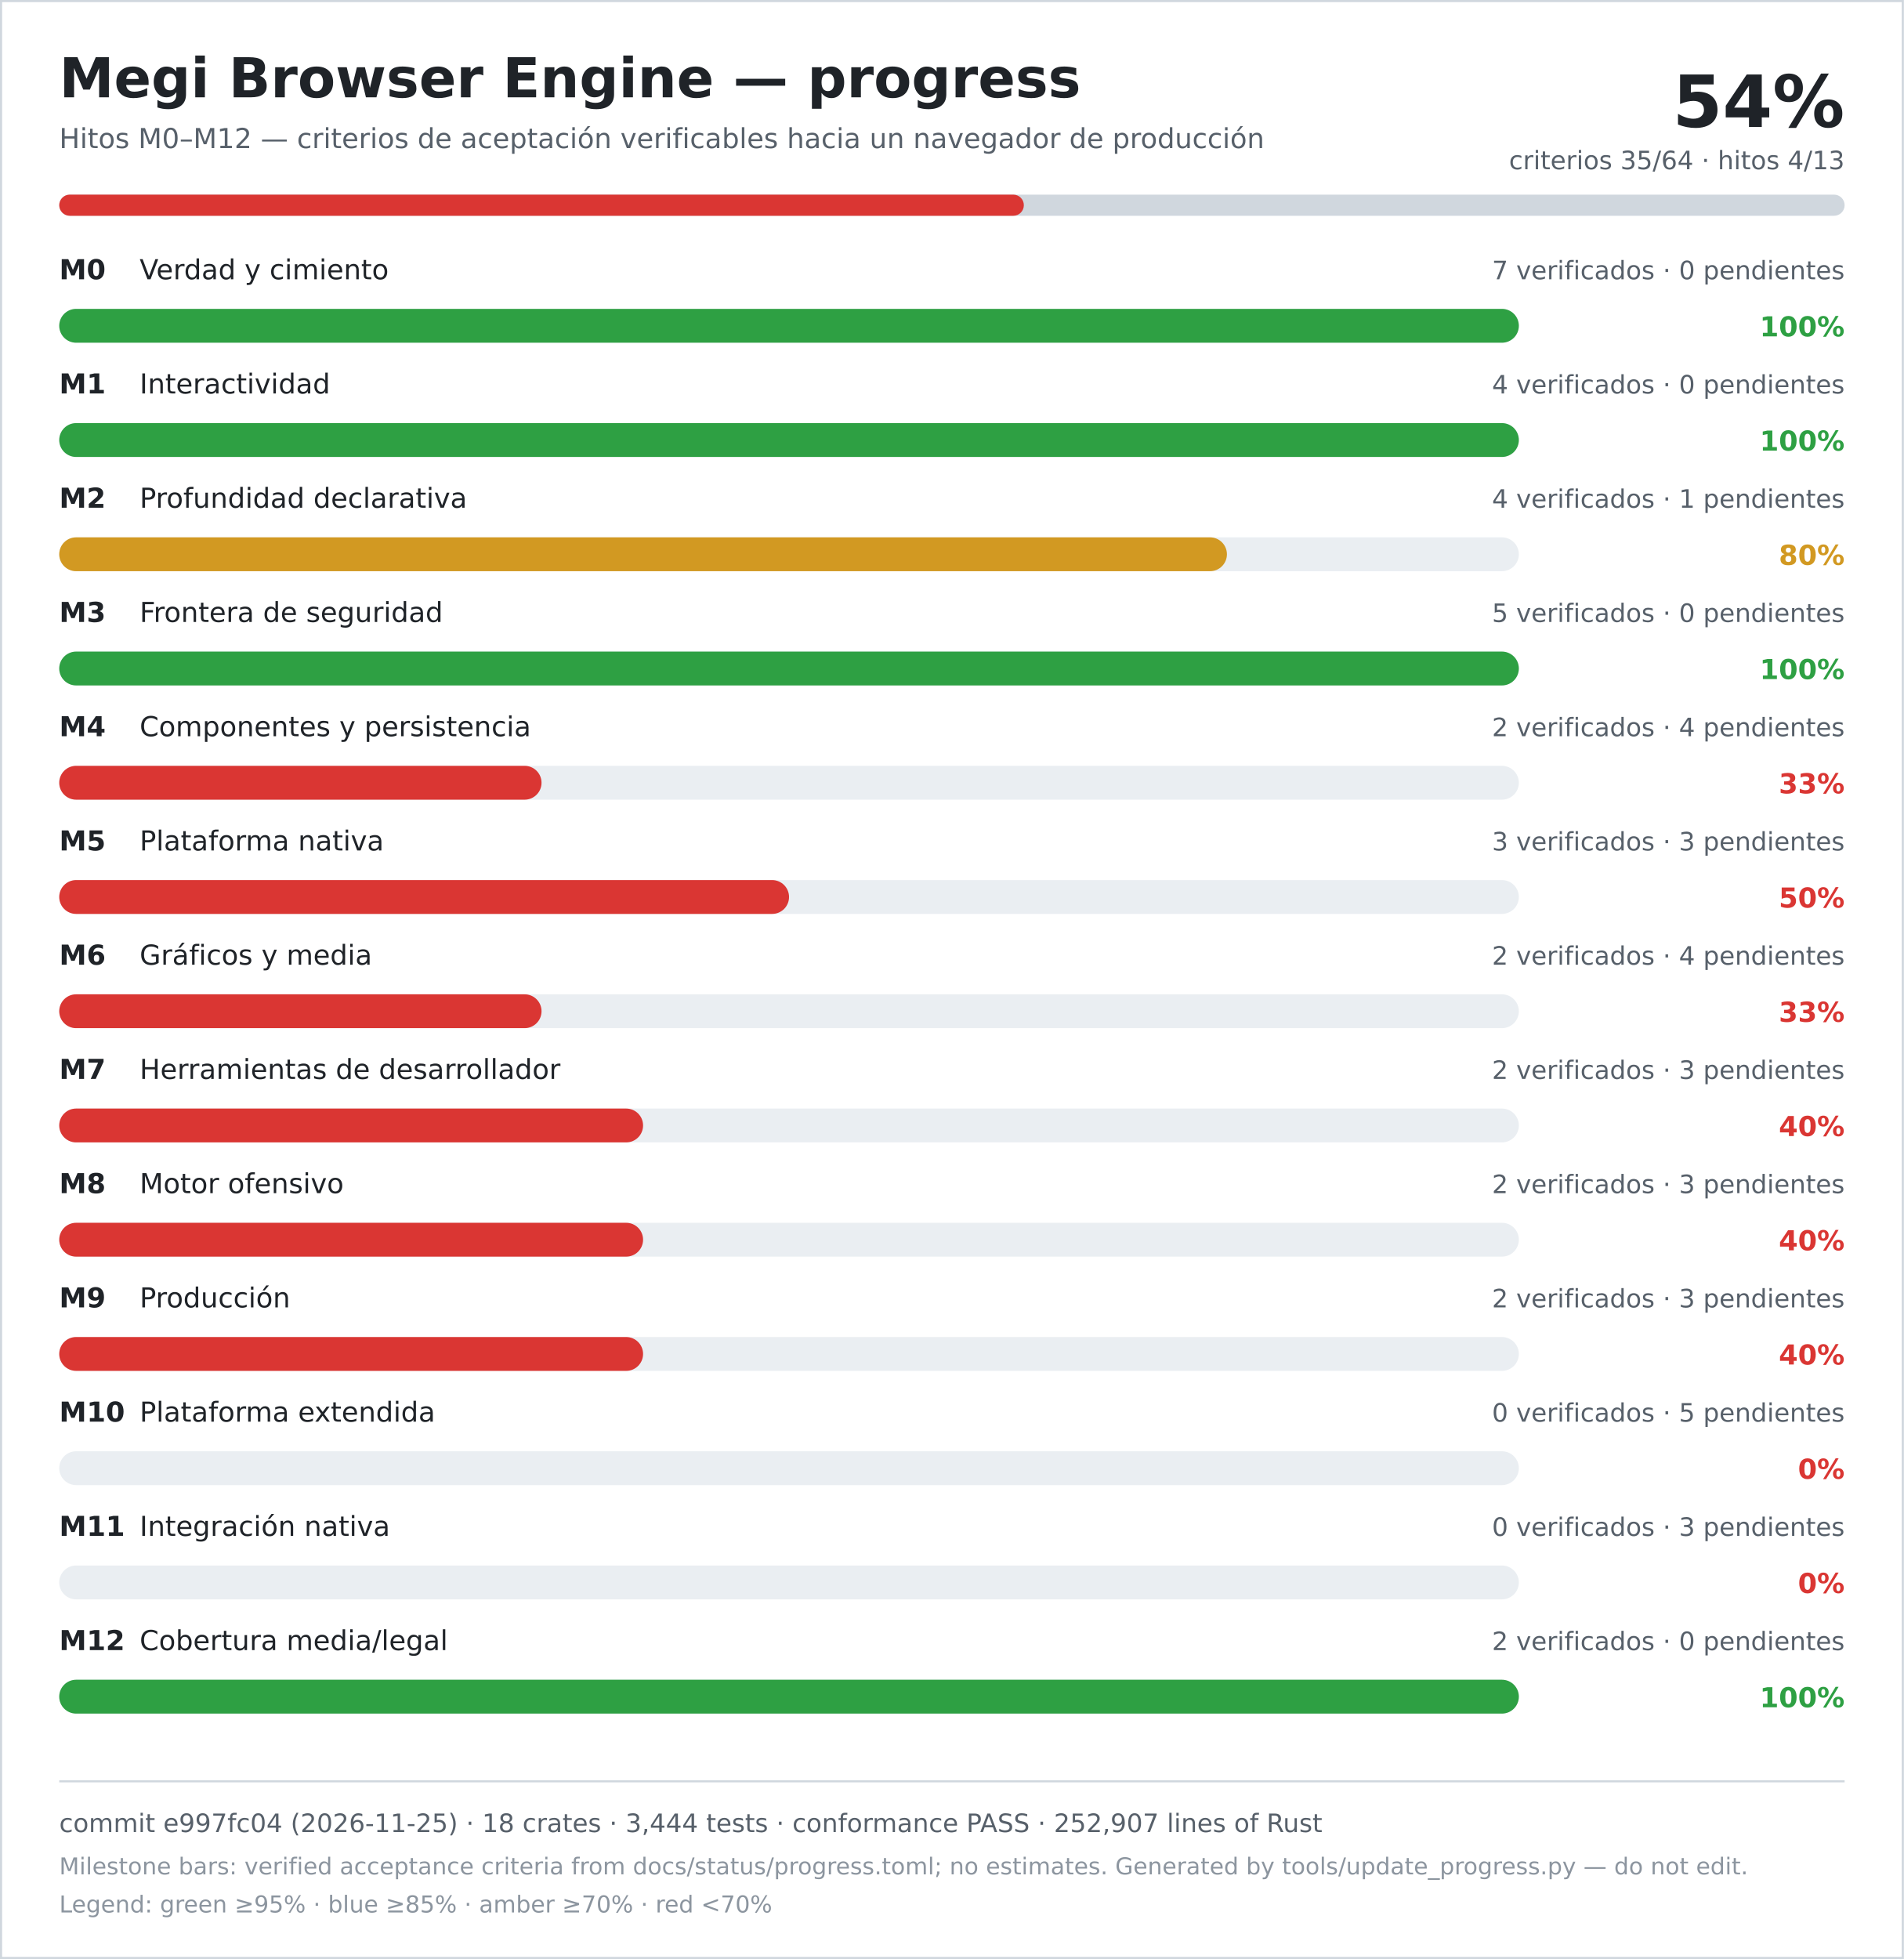
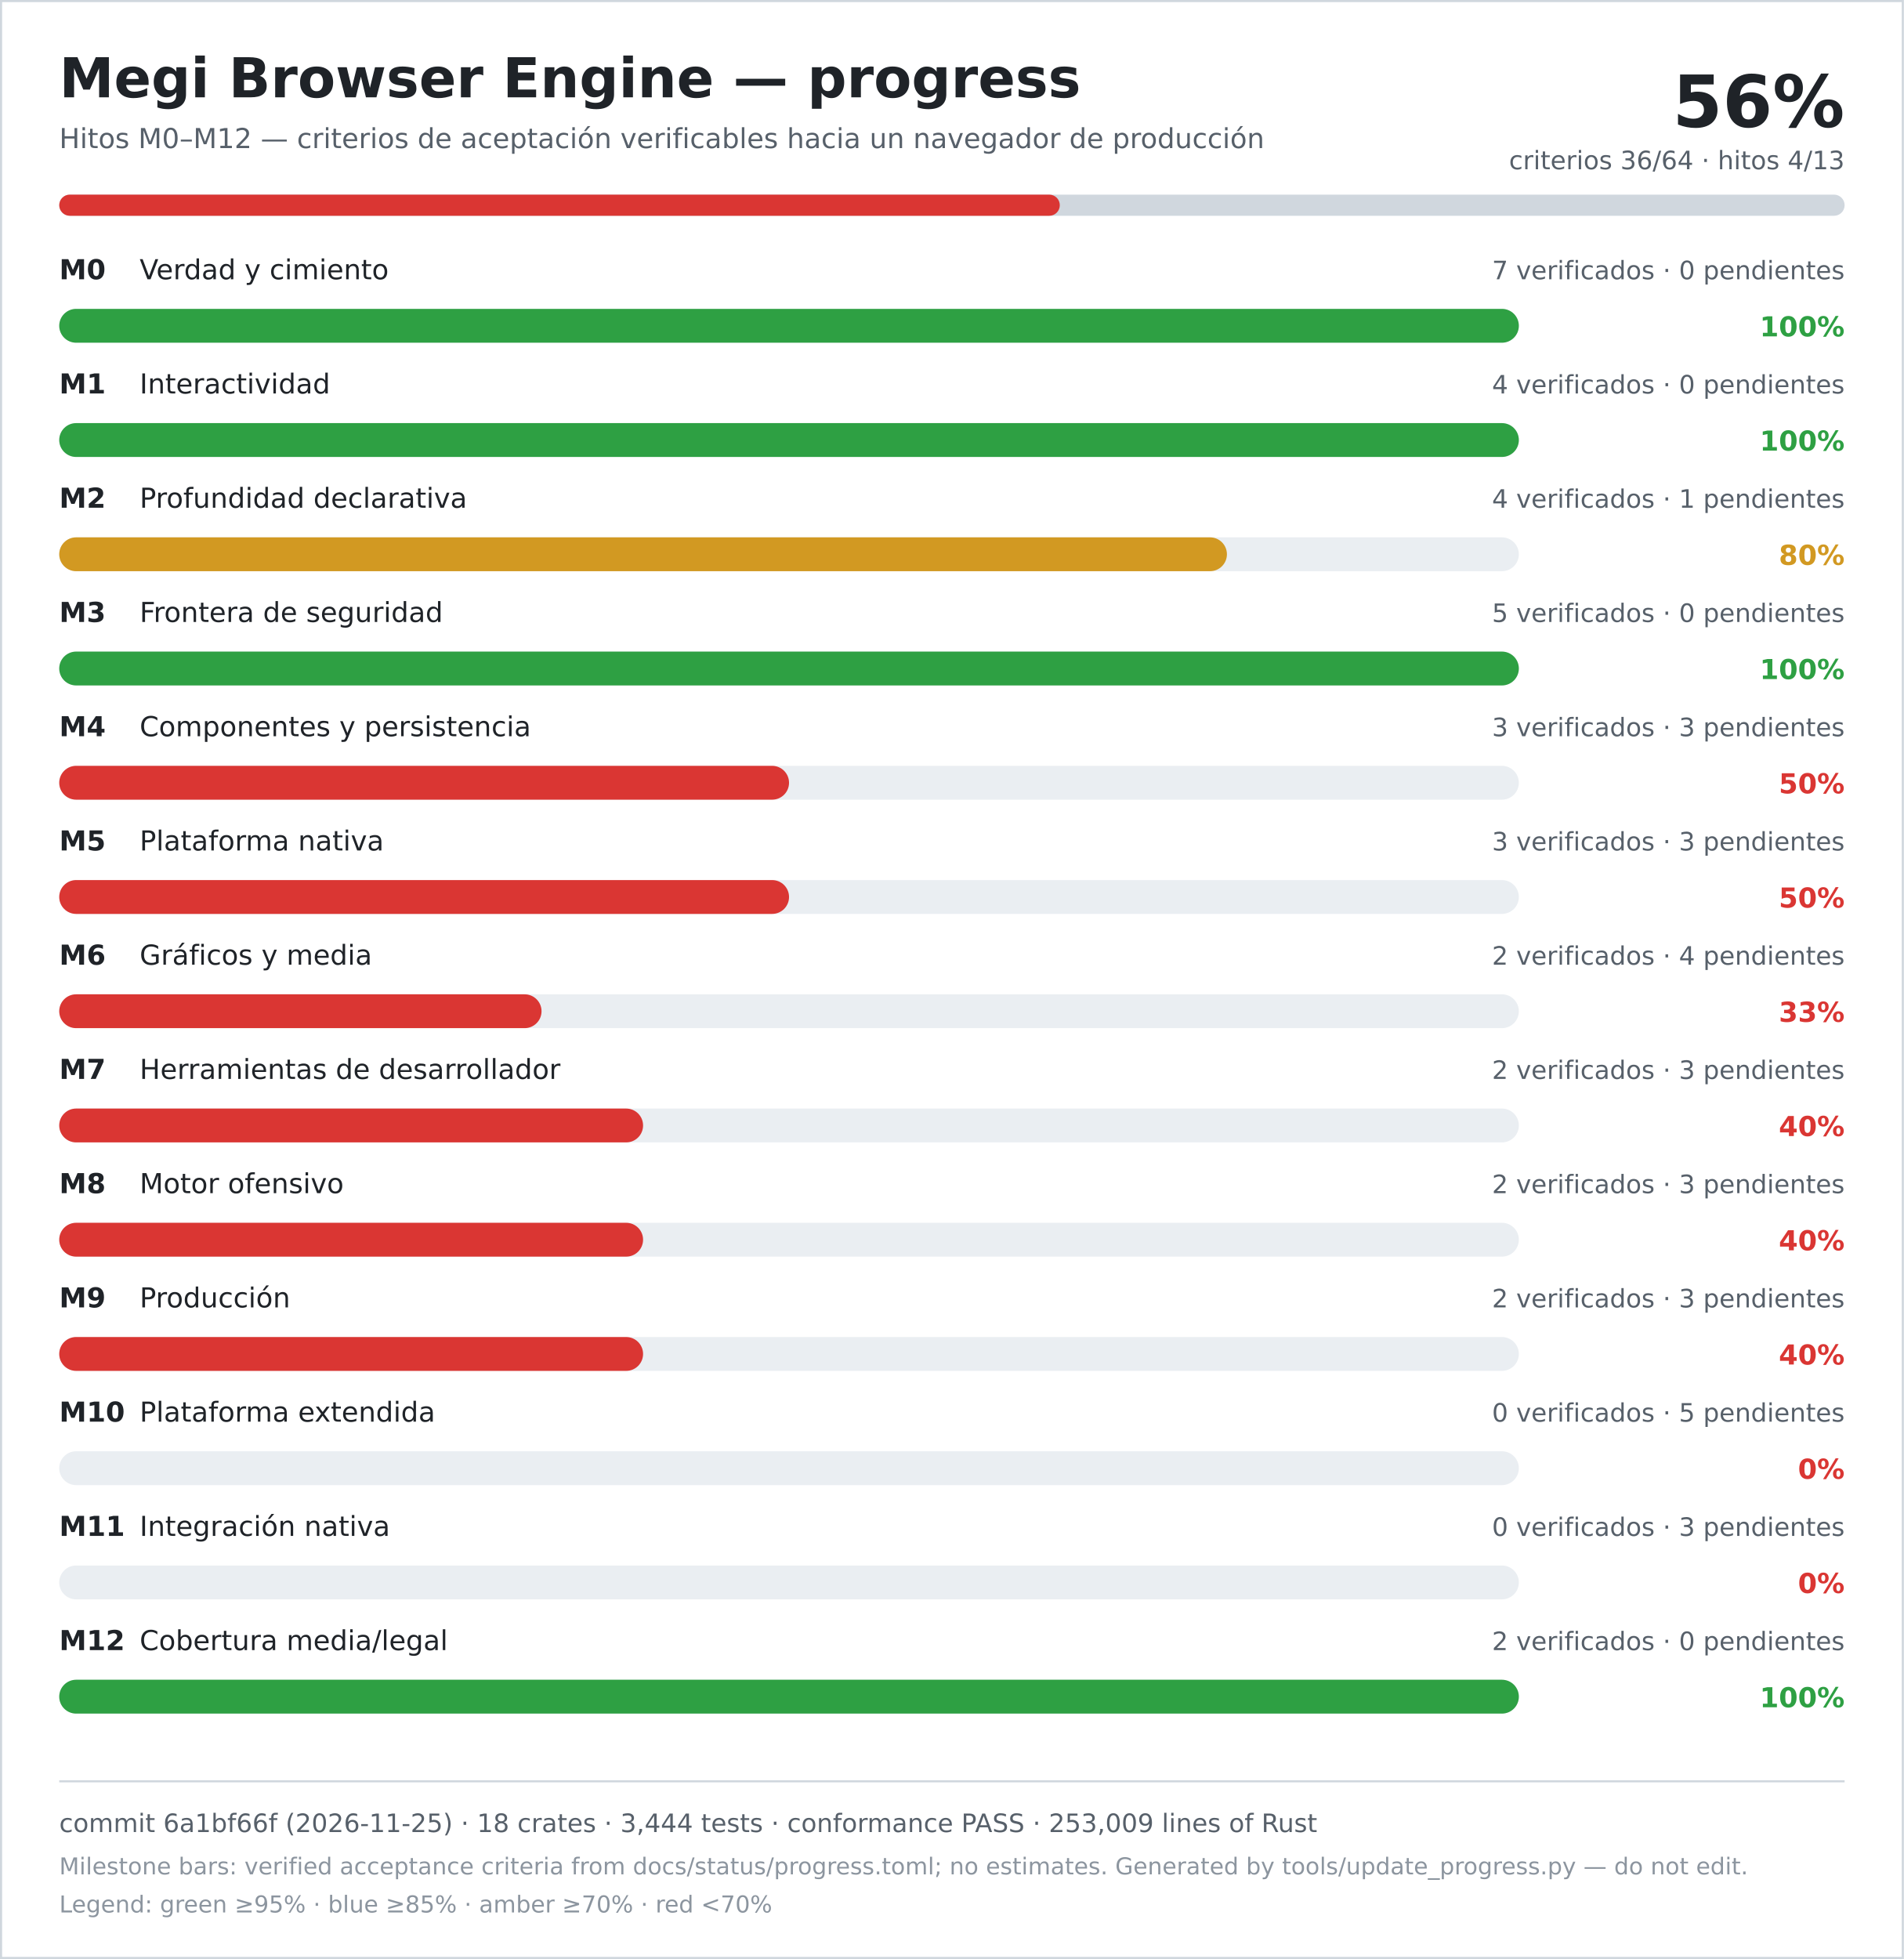
<svg xmlns="http://www.w3.org/2000/svg" width="900" height="926" viewBox="0 0 900 926" role="img" aria-labelledby="title desc">
  <rect width="900" height="926" fill="#ffffff" />
  <rect x="0.5" y="0.5" width="899" height="925" fill="none" stroke="#d0d7de" />
  <text x="28" y="46" font-family="DejaVu Sans, Verdana, sans-serif" font-size="26" font-weight="700" fill="#1f2328">Megi Browser Engine — progress</text>
  <text x="28" y="70" font-family="DejaVu Sans, Verdana, sans-serif" font-size="13" fill="#57606a">Hitos M0–M12 — criterios de aceptación verificables hacia un navegador de producción</text>
-   <text x="872" y="60" text-anchor="end" font-family="DejaVu Sans, Verdana, sans-serif" font-size="34" font-weight="700" fill="#1f2328">54%</text>
-   <text x="872" y="80" text-anchor="end" font-family="DejaVu Sans, Verdana, sans-serif" font-size="12" fill="#57606a">criterios 35/64 · hitos 4/13</text>
+   <text x="872" y="60" text-anchor="end" font-family="DejaVu Sans, Verdana, sans-serif" font-size="34" font-weight="700" fill="#1f2328">56%</text>
+   <text x="872" y="80" text-anchor="end" font-family="DejaVu Sans, Verdana, sans-serif" font-size="12" fill="#57606a">criterios 36/64 · hitos 4/13</text>
  <rect x="28" y="92" width="844" height="10" rx="5" fill="#d0d7de" />
-   <rect x="28" y="92" width="456" height="10" rx="5" fill="#da3633" />
+   <rect x="28" y="92" width="473" height="10" rx="5" fill="#da3633" />
  <text x="28" y="132" font-family="DejaVu Sans, Verdana, sans-serif" font-size="13" font-weight="700" fill="#1f2328">M0</text>
  <text x="66" y="132" font-family="DejaVu Sans, Verdana, sans-serif" font-size="13" fill="#1f2328">Verdad y cimiento</text>
  <text x="872" y="132" text-anchor="end" font-family="DejaVu Sans, Verdana, sans-serif" font-size="12" fill="#57606a">7 verificados · 0 pendientes</text>
  <rect x="28" y="146" width="690" height="16" rx="8" fill="#eaeef2" />
  <rect x="28" y="146" width="690" height="16" rx="8" fill="#2ea043" />
  <text x="872" y="159" text-anchor="end" font-family="DejaVu Sans, Verdana, sans-serif" font-size="13" font-weight="700" fill="#2ea043">100%</text>
  <text x="28" y="186" font-family="DejaVu Sans, Verdana, sans-serif" font-size="13" font-weight="700" fill="#1f2328">M1</text>
  <text x="66" y="186" font-family="DejaVu Sans, Verdana, sans-serif" font-size="13" fill="#1f2328">Interactividad</text>
  <text x="872" y="186" text-anchor="end" font-family="DejaVu Sans, Verdana, sans-serif" font-size="12" fill="#57606a">4 verificados · 0 pendientes</text>
  <rect x="28" y="200" width="690" height="16" rx="8" fill="#eaeef2" />
  <rect x="28" y="200" width="690" height="16" rx="8" fill="#2ea043" />
  <text x="872" y="213" text-anchor="end" font-family="DejaVu Sans, Verdana, sans-serif" font-size="13" font-weight="700" fill="#2ea043">100%</text>
  <text x="28" y="240" font-family="DejaVu Sans, Verdana, sans-serif" font-size="13" font-weight="700" fill="#1f2328">M2</text>
  <text x="66" y="240" font-family="DejaVu Sans, Verdana, sans-serif" font-size="13" fill="#1f2328">Profundidad declarativa</text>
  <text x="872" y="240" text-anchor="end" font-family="DejaVu Sans, Verdana, sans-serif" font-size="12" fill="#57606a">4 verificados · 1 pendientes</text>
  <rect x="28" y="254" width="690" height="16" rx="8" fill="#eaeef2" />
  <rect x="28" y="254" width="552" height="16" rx="8" fill="#d29922" />
  <text x="872" y="267" text-anchor="end" font-family="DejaVu Sans, Verdana, sans-serif" font-size="13" font-weight="700" fill="#d29922">80%</text>
  <text x="28" y="294" font-family="DejaVu Sans, Verdana, sans-serif" font-size="13" font-weight="700" fill="#1f2328">M3</text>
  <text x="66" y="294" font-family="DejaVu Sans, Verdana, sans-serif" font-size="13" fill="#1f2328">Frontera de seguridad</text>
  <text x="872" y="294" text-anchor="end" font-family="DejaVu Sans, Verdana, sans-serif" font-size="12" fill="#57606a">5 verificados · 0 pendientes</text>
  <rect x="28" y="308" width="690" height="16" rx="8" fill="#eaeef2" />
  <rect x="28" y="308" width="690" height="16" rx="8" fill="#2ea043" />
  <text x="872" y="321" text-anchor="end" font-family="DejaVu Sans, Verdana, sans-serif" font-size="13" font-weight="700" fill="#2ea043">100%</text>
  <text x="28" y="348" font-family="DejaVu Sans, Verdana, sans-serif" font-size="13" font-weight="700" fill="#1f2328">M4</text>
  <text x="66" y="348" font-family="DejaVu Sans, Verdana, sans-serif" font-size="13" fill="#1f2328">Componentes y persistencia</text>
-   <text x="872" y="348" text-anchor="end" font-family="DejaVu Sans, Verdana, sans-serif" font-size="12" fill="#57606a">2 verificados · 4 pendientes</text>
+   <text x="872" y="348" text-anchor="end" font-family="DejaVu Sans, Verdana, sans-serif" font-size="12" fill="#57606a">3 verificados · 3 pendientes</text>
  <rect x="28" y="362" width="690" height="16" rx="8" fill="#eaeef2" />
-   <rect x="28" y="362" width="228" height="16" rx="8" fill="#da3633" />
-   <text x="872" y="375" text-anchor="end" font-family="DejaVu Sans, Verdana, sans-serif" font-size="13" font-weight="700" fill="#da3633">33%</text>
+   <rect x="28" y="362" width="345" height="16" rx="8" fill="#da3633" />
+   <text x="872" y="375" text-anchor="end" font-family="DejaVu Sans, Verdana, sans-serif" font-size="13" font-weight="700" fill="#da3633">50%</text>
  <text x="28" y="402" font-family="DejaVu Sans, Verdana, sans-serif" font-size="13" font-weight="700" fill="#1f2328">M5</text>
  <text x="66" y="402" font-family="DejaVu Sans, Verdana, sans-serif" font-size="13" fill="#1f2328">Plataforma nativa</text>
  <text x="872" y="402" text-anchor="end" font-family="DejaVu Sans, Verdana, sans-serif" font-size="12" fill="#57606a">3 verificados · 3 pendientes</text>
  <rect x="28" y="416" width="690" height="16" rx="8" fill="#eaeef2" />
  <rect x="28" y="416" width="345" height="16" rx="8" fill="#da3633" />
  <text x="872" y="429" text-anchor="end" font-family="DejaVu Sans, Verdana, sans-serif" font-size="13" font-weight="700" fill="#da3633">50%</text>
  <text x="28" y="456" font-family="DejaVu Sans, Verdana, sans-serif" font-size="13" font-weight="700" fill="#1f2328">M6</text>
  <text x="66" y="456" font-family="DejaVu Sans, Verdana, sans-serif" font-size="13" fill="#1f2328">Gráficos y media</text>
  <text x="872" y="456" text-anchor="end" font-family="DejaVu Sans, Verdana, sans-serif" font-size="12" fill="#57606a">2 verificados · 4 pendientes</text>
  <rect x="28" y="470" width="690" height="16" rx="8" fill="#eaeef2" />
  <rect x="28" y="470" width="228" height="16" rx="8" fill="#da3633" />
  <text x="872" y="483" text-anchor="end" font-family="DejaVu Sans, Verdana, sans-serif" font-size="13" font-weight="700" fill="#da3633">33%</text>
  <text x="28" y="510" font-family="DejaVu Sans, Verdana, sans-serif" font-size="13" font-weight="700" fill="#1f2328">M7</text>
  <text x="66" y="510" font-family="DejaVu Sans, Verdana, sans-serif" font-size="13" fill="#1f2328">Herramientas de desarrollador</text>
  <text x="872" y="510" text-anchor="end" font-family="DejaVu Sans, Verdana, sans-serif" font-size="12" fill="#57606a">2 verificados · 3 pendientes</text>
  <rect x="28" y="524" width="690" height="16" rx="8" fill="#eaeef2" />
  <rect x="28" y="524" width="276" height="16" rx="8" fill="#da3633" />
  <text x="872" y="537" text-anchor="end" font-family="DejaVu Sans, Verdana, sans-serif" font-size="13" font-weight="700" fill="#da3633">40%</text>
  <text x="28" y="564" font-family="DejaVu Sans, Verdana, sans-serif" font-size="13" font-weight="700" fill="#1f2328">M8</text>
  <text x="66" y="564" font-family="DejaVu Sans, Verdana, sans-serif" font-size="13" fill="#1f2328">Motor ofensivo</text>
  <text x="872" y="564" text-anchor="end" font-family="DejaVu Sans, Verdana, sans-serif" font-size="12" fill="#57606a">2 verificados · 3 pendientes</text>
  <rect x="28" y="578" width="690" height="16" rx="8" fill="#eaeef2" />
  <rect x="28" y="578" width="276" height="16" rx="8" fill="#da3633" />
  <text x="872" y="591" text-anchor="end" font-family="DejaVu Sans, Verdana, sans-serif" font-size="13" font-weight="700" fill="#da3633">40%</text>
  <text x="28" y="618" font-family="DejaVu Sans, Verdana, sans-serif" font-size="13" font-weight="700" fill="#1f2328">M9</text>
  <text x="66" y="618" font-family="DejaVu Sans, Verdana, sans-serif" font-size="13" fill="#1f2328">Producción</text>
  <text x="872" y="618" text-anchor="end" font-family="DejaVu Sans, Verdana, sans-serif" font-size="12" fill="#57606a">2 verificados · 3 pendientes</text>
  <rect x="28" y="632" width="690" height="16" rx="8" fill="#eaeef2" />
  <rect x="28" y="632" width="276" height="16" rx="8" fill="#da3633" />
  <text x="872" y="645" text-anchor="end" font-family="DejaVu Sans, Verdana, sans-serif" font-size="13" font-weight="700" fill="#da3633">40%</text>
  <text x="28" y="672" font-family="DejaVu Sans, Verdana, sans-serif" font-size="13" font-weight="700" fill="#1f2328">M10</text>
  <text x="66" y="672" font-family="DejaVu Sans, Verdana, sans-serif" font-size="13" fill="#1f2328">Plataforma extendida</text>
  <text x="872" y="672" text-anchor="end" font-family="DejaVu Sans, Verdana, sans-serif" font-size="12" fill="#57606a">0 verificados · 5 pendientes</text>
  <rect x="28" y="686" width="690" height="16" rx="8" fill="#eaeef2" />
  <rect x="28" y="686" width="0" height="16" rx="8" fill="#da3633" />
  <text x="872" y="699" text-anchor="end" font-family="DejaVu Sans, Verdana, sans-serif" font-size="13" font-weight="700" fill="#da3633">0%</text>
  <text x="28" y="726" font-family="DejaVu Sans, Verdana, sans-serif" font-size="13" font-weight="700" fill="#1f2328">M11</text>
  <text x="66" y="726" font-family="DejaVu Sans, Verdana, sans-serif" font-size="13" fill="#1f2328">Integración nativa</text>
  <text x="872" y="726" text-anchor="end" font-family="DejaVu Sans, Verdana, sans-serif" font-size="12" fill="#57606a">0 verificados · 3 pendientes</text>
  <rect x="28" y="740" width="690" height="16" rx="8" fill="#eaeef2" />
  <rect x="28" y="740" width="0" height="16" rx="8" fill="#da3633" />
  <text x="872" y="753" text-anchor="end" font-family="DejaVu Sans, Verdana, sans-serif" font-size="13" font-weight="700" fill="#da3633">0%</text>
  <text x="28" y="780" font-family="DejaVu Sans, Verdana, sans-serif" font-size="13" font-weight="700" fill="#1f2328">M12</text>
  <text x="66" y="780" font-family="DejaVu Sans, Verdana, sans-serif" font-size="13" fill="#1f2328">Cobertura media/legal</text>
  <text x="872" y="780" text-anchor="end" font-family="DejaVu Sans, Verdana, sans-serif" font-size="12" fill="#57606a">2 verificados · 0 pendientes</text>
  <rect x="28" y="794" width="690" height="16" rx="8" fill="#eaeef2" />
  <rect x="28" y="794" width="690" height="16" rx="8" fill="#2ea043" />
  <text x="872" y="807" text-anchor="end" font-family="DejaVu Sans, Verdana, sans-serif" font-size="13" font-weight="700" fill="#2ea043">100%</text>
  <line x1="28" y1="842" x2="872" y2="842" stroke="#d0d7de" />
-   <text x="28" y="866" font-family="DejaVu Sans, Verdana, sans-serif" font-size="12" fill="#57606a">commit e997fc04 (2026-11-25) · 18 crates · 3,444 tests · conformance PASS · 252,907 lines of Rust</text>
+   <text x="28" y="866" font-family="DejaVu Sans, Verdana, sans-serif" font-size="12" fill="#57606a">commit 6a1bf66f (2026-11-25) · 18 crates · 3,444 tests · conformance PASS · 253,009 lines of Rust</text>
  <text x="28" y="886" font-family="DejaVu Sans, Verdana, sans-serif" font-size="11" fill="#8c959f">Milestone bars: verified acceptance criteria from docs/status/progress.toml; no estimates. Generated by tools/update_progress.py — do not edit.</text>
  <text x="28" y="904" font-family="DejaVu Sans, Verdana, sans-serif" font-size="11" fill="#8c959f">Legend: green ≥95% · blue ≥85% · amber ≥70% · red &lt;70%</text>
</svg>
